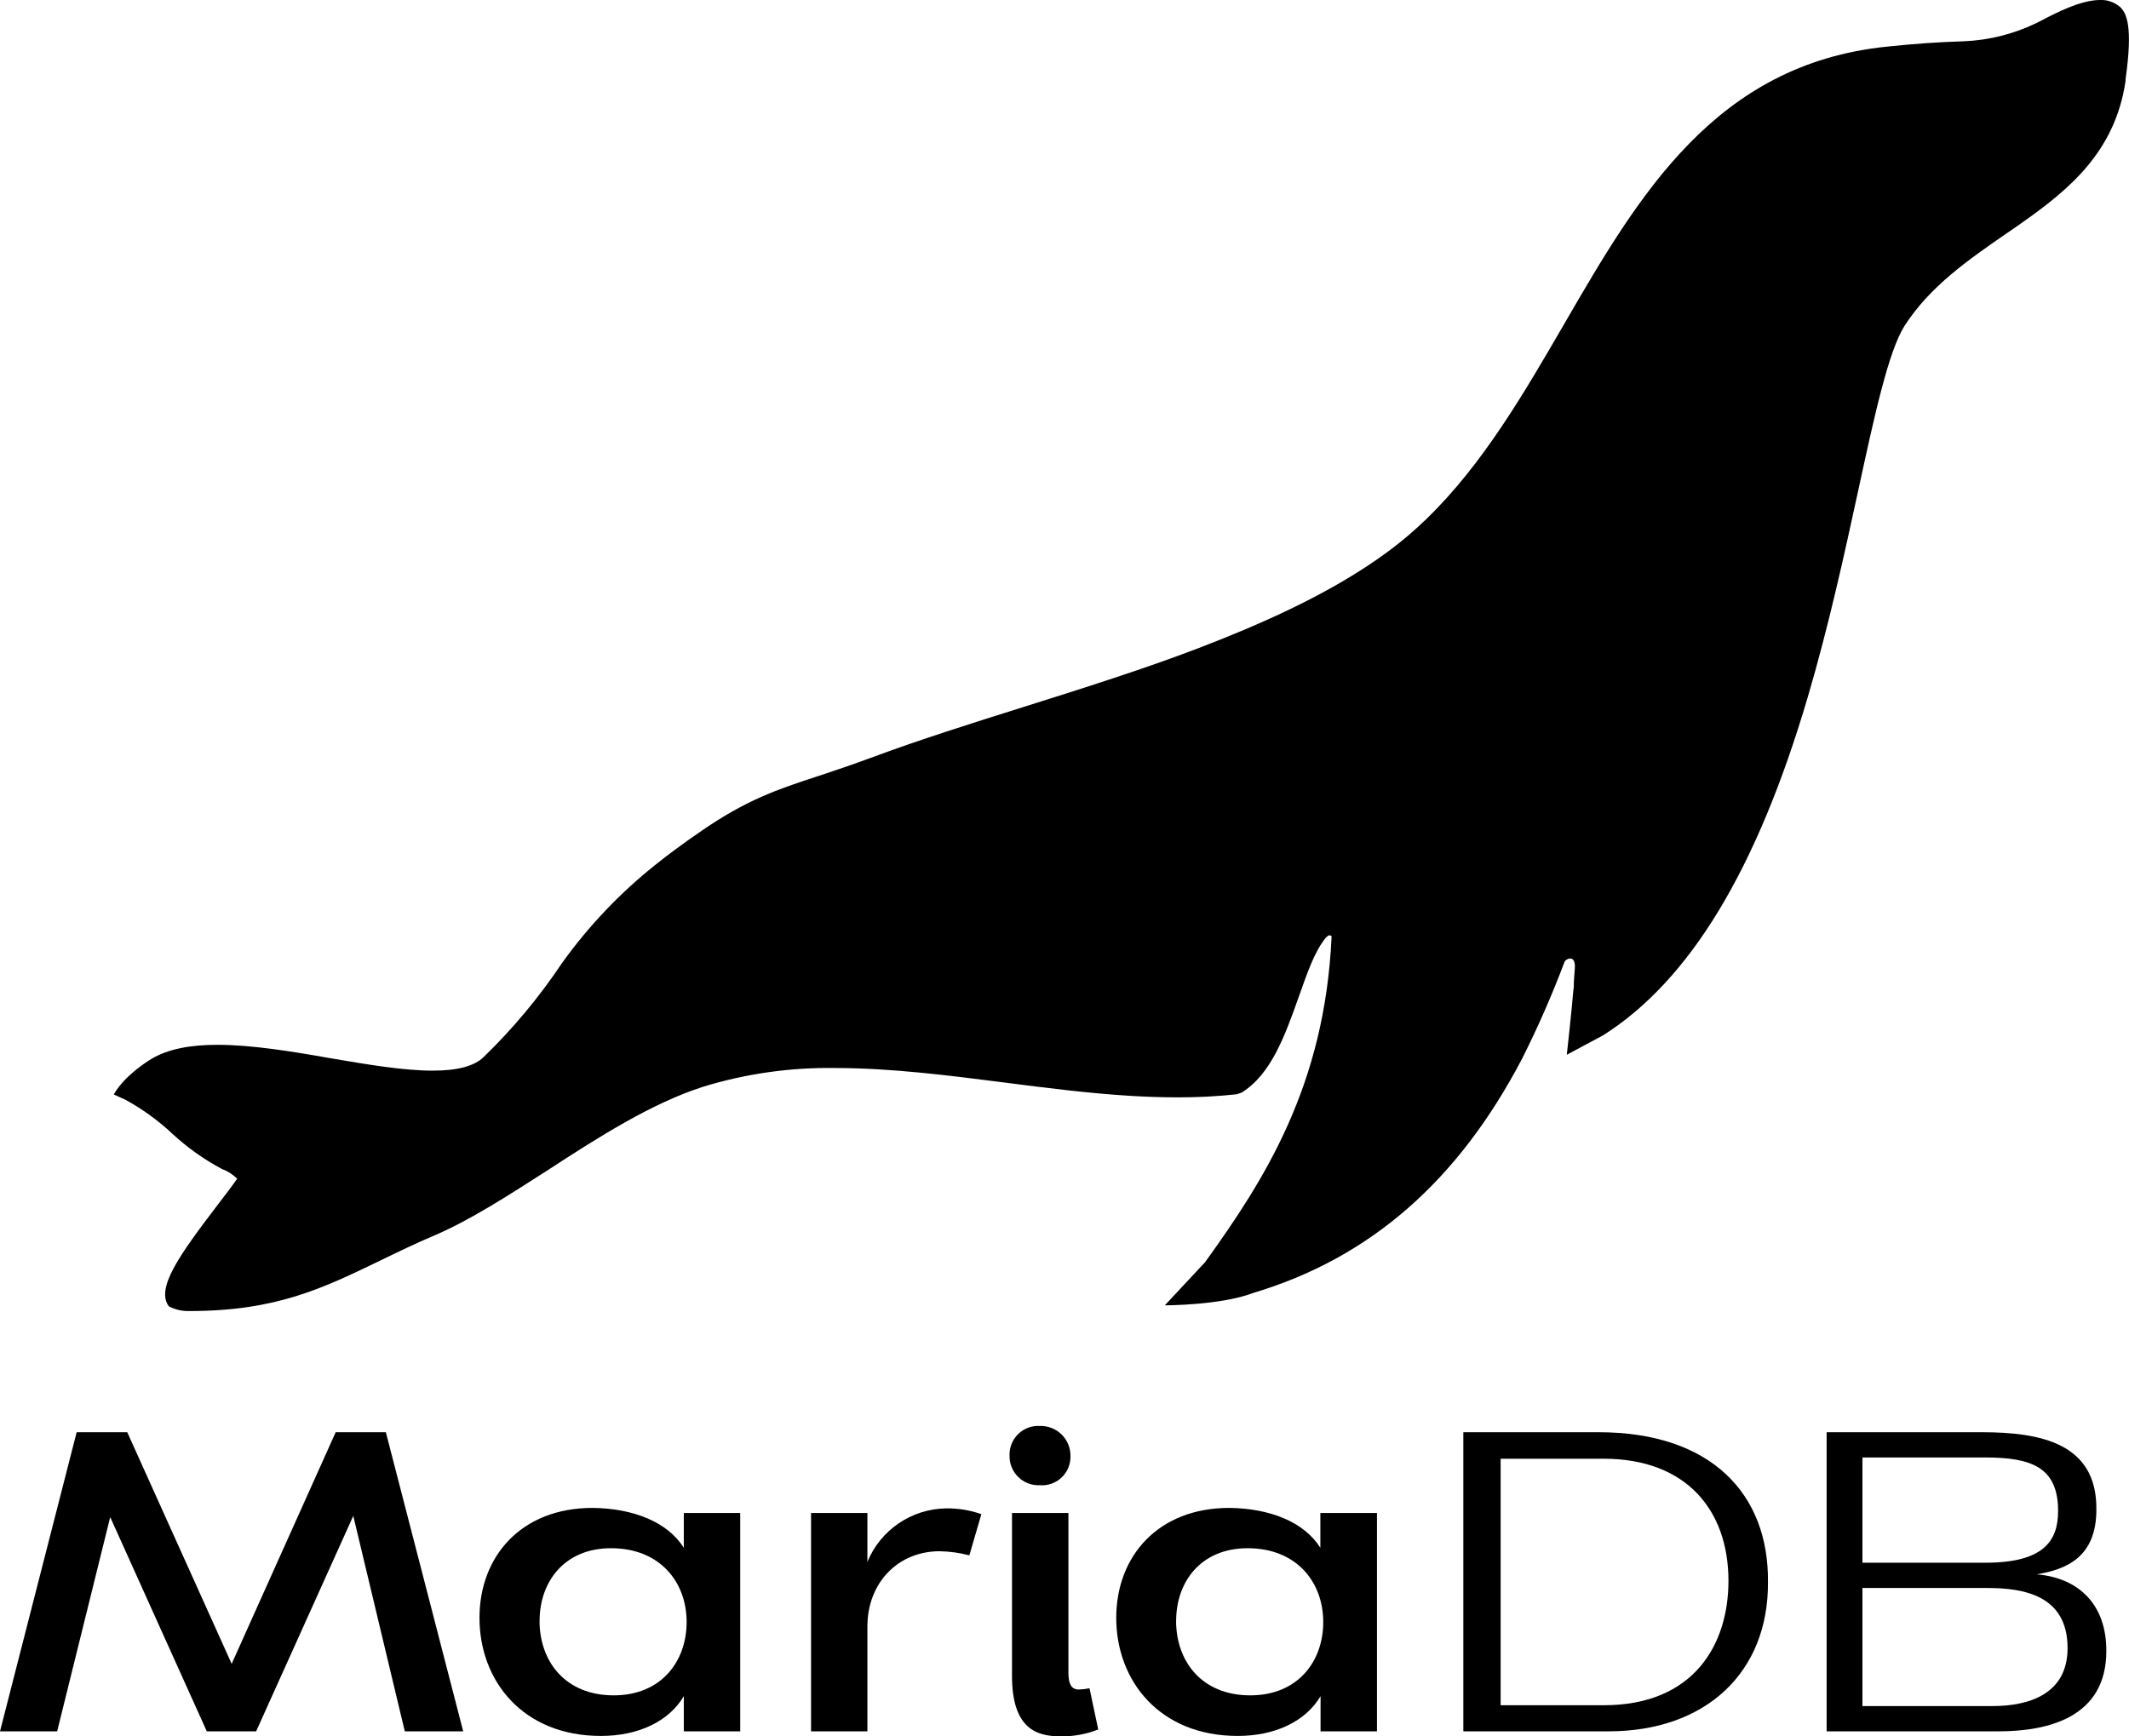
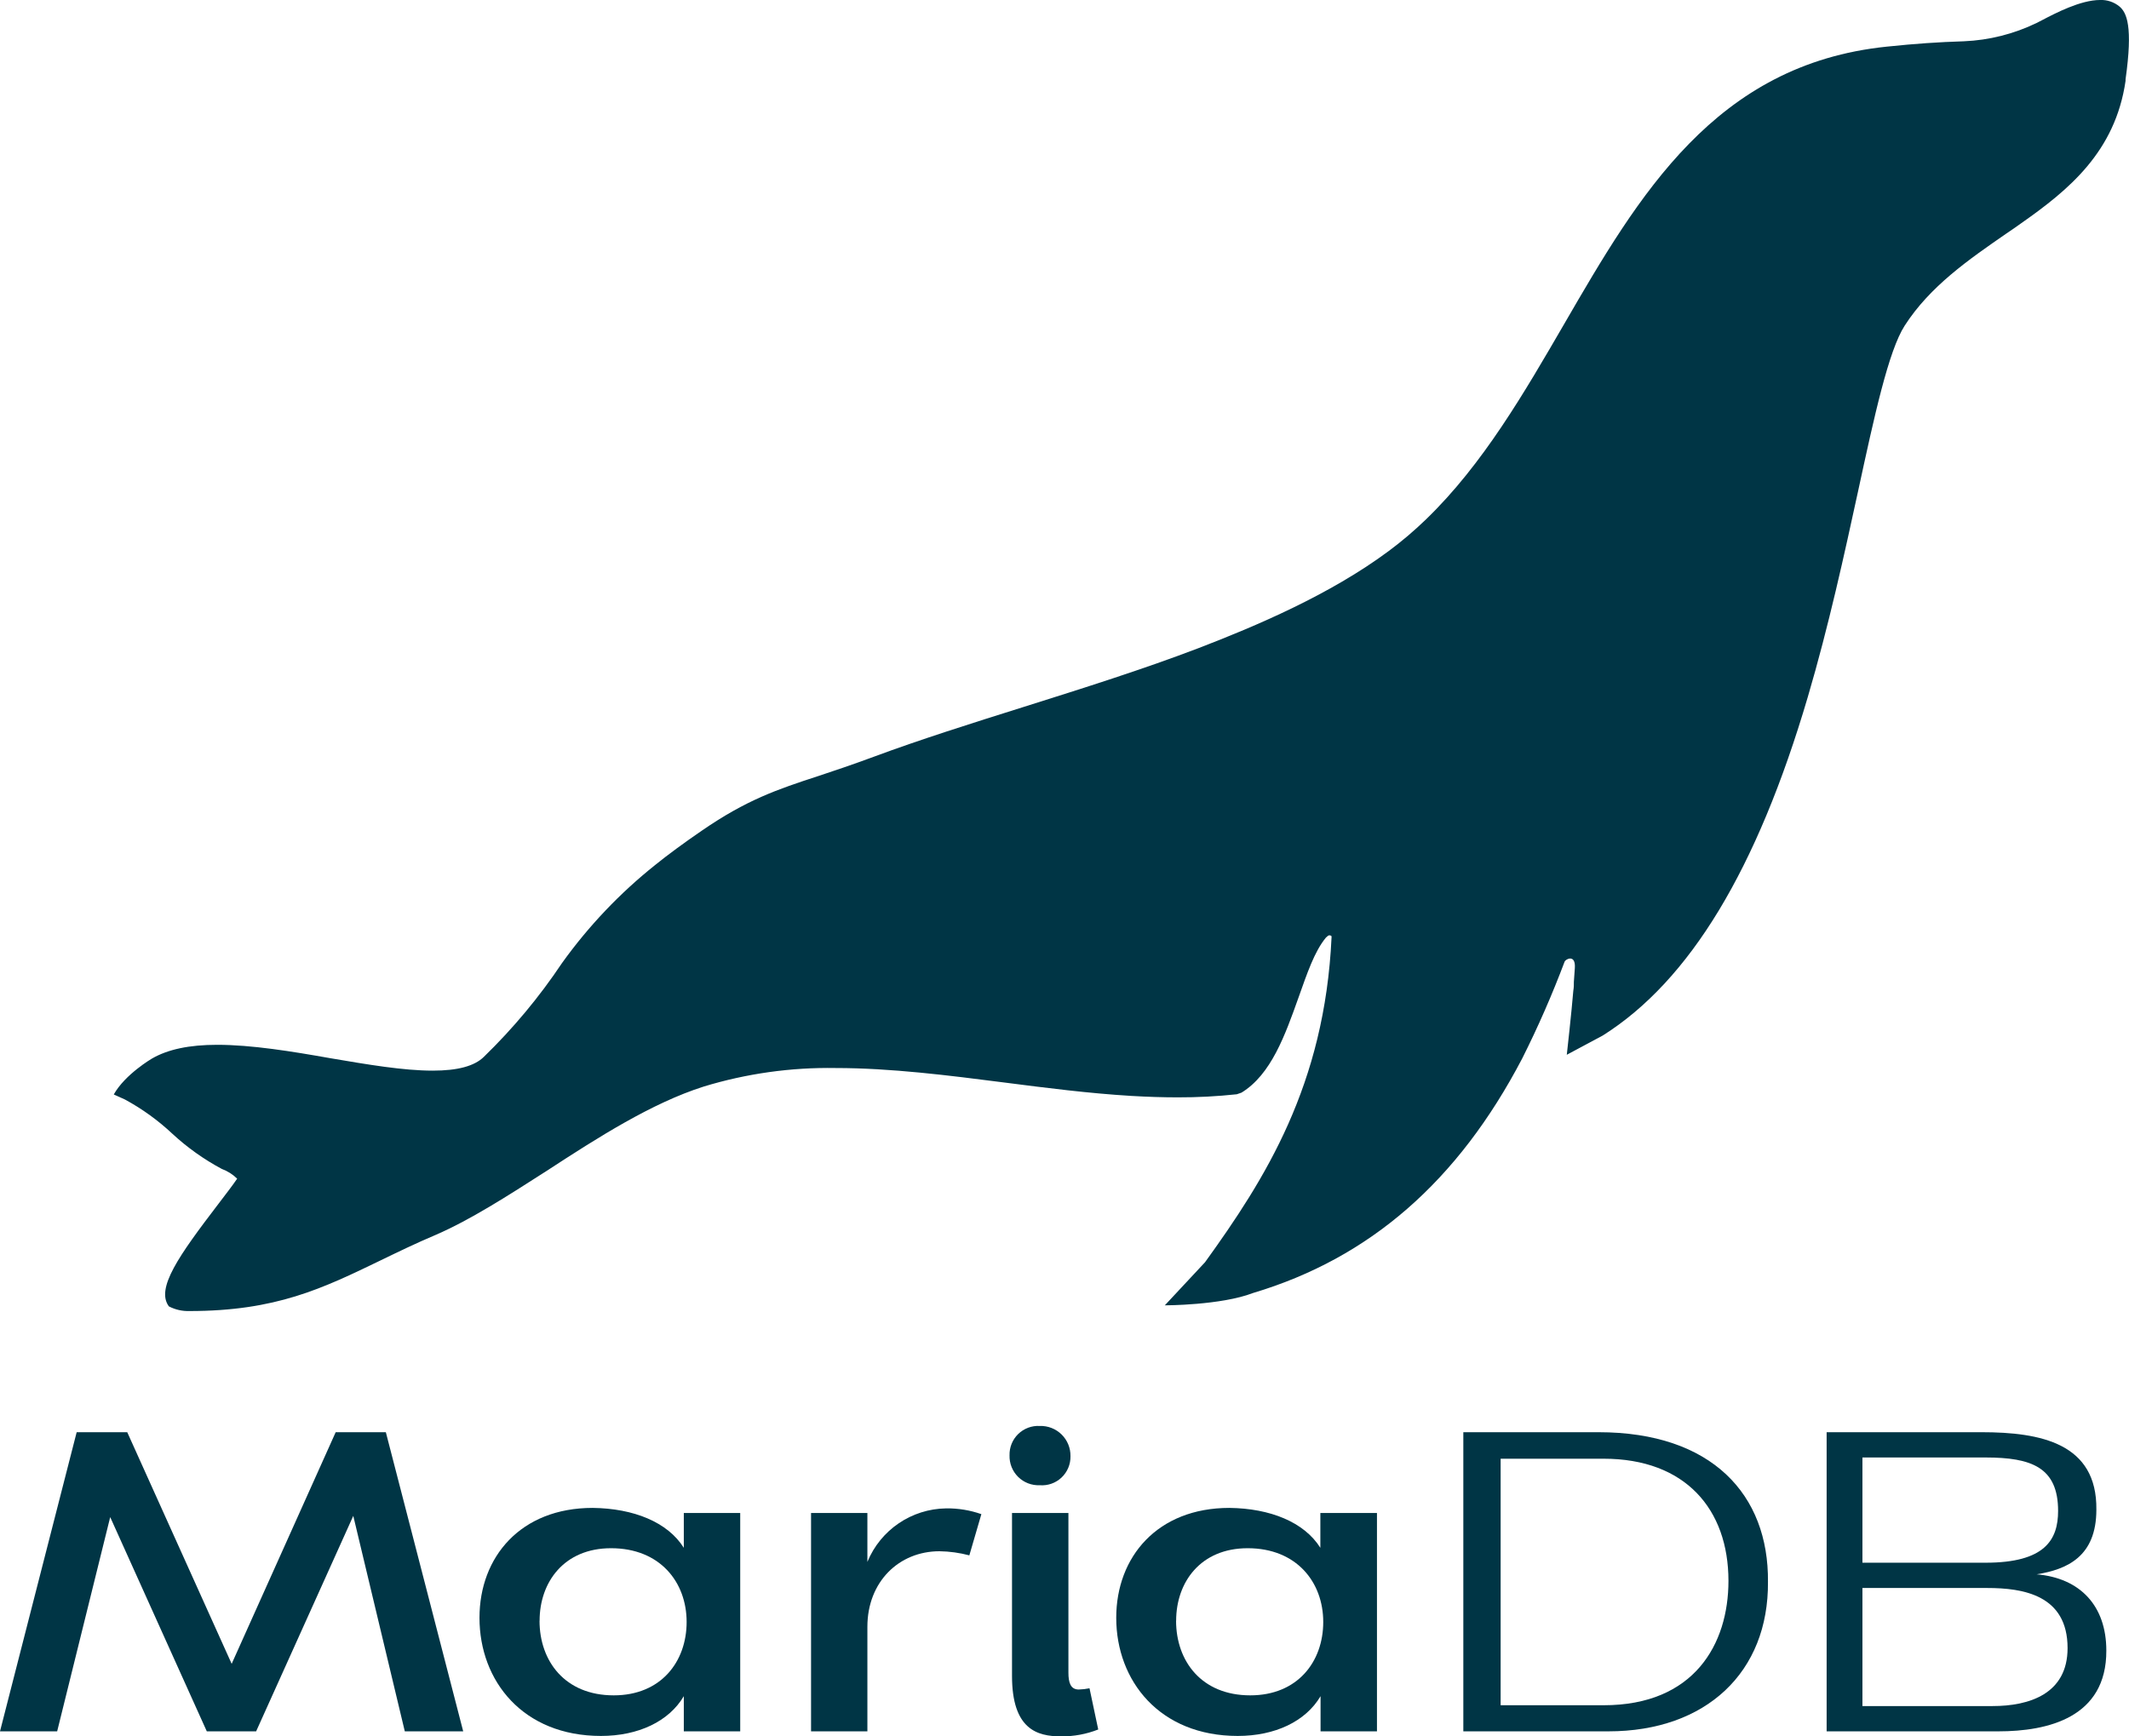
<svg xmlns="http://www.w3.org/2000/svg" id="Layer_1" data-name="Layer 1" viewBox="0 0 309.88 252.72">
  <defs>
    <style>.cls-1{fill:#003545;}</style>
  </defs>
-   <path className="cls-1" d="M61.74,214.91,73,258.46h-8.5L57,227.09,42.86,258.46H35.68L21.62,227.27,13.9,258.46H5.58l11.16-43.55H24.1l15.2,33.72,15.14-33.72Z" transform="translate(-5.58 -6.4)" />
-   <path className="cls-1" d="M105.11,231.74v-5.07h8.21v31.79h-8.21v-5.12c-2.17,3.68-6.63,5.79-12.06,5.79-11.35,0-17.68-8-17.68-17.2,0-8.87,6-16,16.47-16C97.81,226,102.76,228,105.11,231.74Zm-21,10.62c0,5.85,3.68,10.86,10.8,10.86,6.87,0,10.61-4.89,10.61-10.68s-3.86-10.74-11-10.74C87.68,231.8,84.12,236.74,84.12,242.36Z" transform="translate(-5.58 -6.4)" />
-   <path className="cls-1" d="M131.83,258.46h-8.2V226.67h8.2v7.12A12.58,12.58,0,0,1,143.29,226a14.84,14.84,0,0,1,5.13.84l-1.75,6a18,18,0,0,0-4.34-.6c-5.92,0-10.5,4.46-10.5,11Z" transform="translate(-5.58 -6.4)" />
-   <path className="cls-1" d="M152.52,218.28a4.17,4.17,0,0,1,4.4-4.28,4.33,4.33,0,0,1,4.47,4.41,4.15,4.15,0,0,1-4.47,4.22A4.22,4.22,0,0,1,152.52,218.28Zm.36,8.39h8.21V249.9c0,1.44.3,2.47,1.5,2.47a8.85,8.85,0,0,0,1.57-.18l1.27,6a14.36,14.36,0,0,1-5.43,1c-3.44,0-7.12-1-7.12-8.81Z" transform="translate(-5.58 -6.4)" />
-   <path className="cls-1" d="M197.76,231.74v-5.07H206v31.79h-8.21v-5.12c-2.17,3.68-6.63,5.79-12.06,5.79-11.34,0-17.68-8-17.68-17.2,0-8.87,6-16,16.47-16C190.46,226,195.41,228,197.76,231.74Zm-21,10.62c0,5.85,3.68,10.86,10.8,10.86,6.88,0,10.62-4.89,10.62-10.68s-3.87-10.74-11-10.74C180.33,231.8,176.77,236.74,176.77,242.36Z" transform="translate(-5.58 -6.4)" />
-   <path className="cls-1" d="M218.57,214.91h19.67c16.53,0,24.79,9.11,24.67,21.77.12,13.16-9,21.78-23.22,21.78H218.57Zm5.43,3.86v35.89h15c13.15,0,18.16-8.87,18.16-18.1,0-10.43-6.27-17.79-18.16-17.79Z" transform="translate(-5.58 -6.4)" />
-   <path className="cls-1" d="M296.45,258.46h-25V214.91H294c8.62,0,16.83,1.62,16.71,11.28,0,6.81-4.23,8.69-8.69,9.41,6.33.54,10.14,4.58,10.14,11.1C312.2,256.47,303.63,258.46,296.45,258.46Zm-1.87-24.55c8.63,0,10.56-3.32,10.56-7.54,0-6.34-3.86-7.78-10.56-7.78H276.66v15.32Zm.24,3.68H276.66v17.19H295.6c5.31,0,10.92-1.75,10.92-8.44C306.52,238.62,300.07,237.59,294.82,237.59Z" transform="translate(-5.58 -6.4)" />
-   <path className="cls-1" d="M314.08,7.35a4.18,4.18,0,0,0-2.84-.95c-2.83,0-6.49,1.92-8.46,2.95l-.78.4a26.86,26.86,0,0,1-10.57,2.66c-3.76.12-7,.34-11.22.78-25,2.57-36.15,21.73-46.89,40.26C227.47,63.53,221.43,74,213.15,82a54.4,54.4,0,0,1-5.45,4.63C199.13,93,188.37,97.55,180,100.77c-8.06,3.08-16.86,5.85-25.36,8.53-7.79,2.45-15.14,4.77-21.9,7.28-3.05,1.13-5.64,2-7.93,2.76-6.16,2-10.6,3.53-17.09,8-2.53,1.73-5.07,3.6-6.79,5a71.62,71.62,0,0,0-13.55,14.27A84.25,84.25,0,0,1,76,160.27c-1.37,1.34-3.8,2-7.44,2-4.26,0-9.43-.88-14.9-1.81-5.64-1-11.47-1.95-16.47-1.95-4.06,0-7.17.66-9.49,2,0,0-3.91,2.28-5.56,5.23l1.62.73a33.21,33.21,0,0,1,6.92,5,34.72,34.72,0,0,0,7.2,5.12A6.18,6.18,0,0,1,40.1,178c-.68,1-1.68,2.29-2.73,3.67-5.77,7.55-9.14,12.32-7.21,14.92a6.07,6.07,0,0,0,3,.68c12.58,0,19.34-3.27,27.89-7.41,2.48-1.2,5-2.43,8-3.7,5-2.17,10.38-5.63,16.09-9.29C92.61,172,100.42,167,108,164.59a62.3,62.3,0,0,1,19.23-2.7c8,0,16.42,1.07,24.54,2.11,6.05.78,12.32,1.58,18.47,1.95,2.39.14,4.6.21,6.75.21a78.21,78.21,0,0,0,8.61-.45l.69-.24c4.31-2.65,6.33-8.34,8.29-13.84,1.26-3.54,2.32-6.72,4-8.74a2.55,2.55,0,0,1,.32-.27.4.4,0,0,1,.49.08s0,.05,0,.16c-1,21.51-9.66,35.17-18.42,47.31l-5.85,6.27s8.19,0,12.85-1.8c17-5.08,29.83-16.28,39.17-34.14a145.7,145.7,0,0,0,6.17-14.09c.16-.4,1.63-1.14,1.49.93-.05.61-.09,1.29-.14,2h0c0,.42,0,.85-.08,1.28-.24,3-.95,9.34-.95,9.34l5.25-2.81c12.66-8,22.42-24.14,29.82-49.25,3.08-10.46,5.34-20.85,7.33-30,2.38-11,4.43-20.43,6.78-24.09,3.69-5.74,9.32-9.62,14.77-13.39.74-.51,1.49-1,2.22-1.54,6.85-4.81,13.66-10.36,15.16-20.71l0-.23C316.05,10.22,315.13,8.25,314.08,7.35Z" transform="translate(-5.58 -6.4)" />
+   <path class="cls-1" d="M61.74,214.91,73,258.46h-8.5L57,227.09,42.86,258.46H35.68L21.62,227.27,13.9,258.46H5.58l11.16-43.55H24.1l15.2,33.72,15.14-33.72Z" transform="translate(-5.58 -6.4)" />
+   <path class="cls-1" d="M105.11,231.74v-5.07h8.21v31.79h-8.21v-5.12c-2.17,3.68-6.63,5.79-12.06,5.79-11.35,0-17.68-8-17.68-17.2,0-8.87,6-16,16.47-16C97.81,226,102.76,228,105.11,231.74Zm-21,10.62c0,5.85,3.68,10.86,10.8,10.86,6.87,0,10.61-4.89,10.61-10.68s-3.86-10.74-11-10.74C87.68,231.8,84.12,236.74,84.12,242.36Z" transform="translate(-5.58 -6.4)" />
+   <path class="cls-1" d="M131.83,258.46h-8.2V226.67h8.2v7.12A12.58,12.58,0,0,1,143.29,226a14.84,14.84,0,0,1,5.13.84l-1.75,6a18,18,0,0,0-4.34-.6c-5.92,0-10.5,4.46-10.5,11Z" transform="translate(-5.58 -6.4)" />
+   <path class="cls-1" d="M152.52,218.28a4.17,4.17,0,0,1,4.4-4.28,4.33,4.33,0,0,1,4.47,4.41,4.15,4.15,0,0,1-4.47,4.22A4.22,4.22,0,0,1,152.52,218.28Zm.36,8.39h8.21V249.9c0,1.44.3,2.47,1.5,2.47a8.85,8.85,0,0,0,1.57-.18l1.27,6a14.36,14.36,0,0,1-5.43,1c-3.44,0-7.12-1-7.12-8.81Z" transform="translate(-5.58 -6.4)" />
+   <path class="cls-1" d="M197.76,231.74v-5.07H206v31.79h-8.21v-5.12c-2.17,3.68-6.63,5.79-12.06,5.79-11.34,0-17.68-8-17.68-17.2,0-8.87,6-16,16.47-16C190.46,226,195.41,228,197.76,231.74Zm-21,10.62c0,5.85,3.68,10.86,10.8,10.86,6.88,0,10.62-4.89,10.62-10.68s-3.87-10.74-11-10.74C180.33,231.8,176.77,236.74,176.77,242.36Z" transform="translate(-5.58 -6.4)" />
+   <path class="cls-1" d="M218.57,214.91h19.67c16.53,0,24.79,9.11,24.67,21.77.12,13.16-9,21.78-23.22,21.78H218.57Zm5.43,3.86v35.89h15c13.15,0,18.16-8.87,18.16-18.1,0-10.43-6.27-17.79-18.16-17.79Z" transform="translate(-5.58 -6.4)" />
+   <path class="cls-1" d="M296.45,258.46h-25V214.91H294c8.62,0,16.83,1.62,16.71,11.28,0,6.81-4.23,8.69-8.69,9.41,6.33.54,10.14,4.58,10.14,11.1C312.2,256.47,303.63,258.46,296.45,258.46Zm-1.87-24.55c8.63,0,10.56-3.32,10.56-7.54,0-6.34-3.86-7.78-10.56-7.78H276.66v15.32Zm.24,3.68H276.66v17.19H295.6c5.31,0,10.92-1.75,10.92-8.44C306.52,238.62,300.07,237.59,294.82,237.59Z" transform="translate(-5.58 -6.4)" />
+   <path class="cls-1" d="M314.08,7.35a4.18,4.18,0,0,0-2.84-.95c-2.83,0-6.49,1.92-8.46,2.95l-.78.4a26.86,26.86,0,0,1-10.57,2.66c-3.76.12-7,.34-11.22.78-25,2.57-36.15,21.73-46.89,40.26C227.47,63.53,221.43,74,213.15,82a54.4,54.4,0,0,1-5.45,4.63C199.13,93,188.37,97.55,180,100.77c-8.06,3.08-16.86,5.85-25.36,8.53-7.79,2.45-15.14,4.77-21.9,7.28-3.05,1.13-5.64,2-7.93,2.76-6.16,2-10.6,3.53-17.09,8-2.53,1.73-5.07,3.6-6.79,5a71.62,71.62,0,0,0-13.55,14.27A84.25,84.25,0,0,1,76,160.27c-1.37,1.34-3.8,2-7.44,2-4.26,0-9.43-.88-14.9-1.81-5.64-1-11.47-1.95-16.47-1.95-4.06,0-7.17.66-9.49,2,0,0-3.91,2.28-5.56,5.23l1.62.73a33.21,33.21,0,0,1,6.92,5,34.72,34.72,0,0,0,7.2,5.12A6.18,6.18,0,0,1,40.1,178c-.68,1-1.68,2.29-2.73,3.67-5.77,7.55-9.14,12.32-7.21,14.92a6.07,6.07,0,0,0,3,.68c12.58,0,19.34-3.27,27.89-7.41,2.48-1.2,5-2.43,8-3.7,5-2.17,10.38-5.63,16.09-9.29C92.61,172,100.42,167,108,164.59a62.3,62.3,0,0,1,19.23-2.7c8,0,16.42,1.07,24.54,2.11,6.05.78,12.32,1.58,18.47,1.95,2.39.14,4.6.21,6.75.21a78.21,78.21,0,0,0,8.61-.45l.69-.24c4.31-2.65,6.33-8.34,8.29-13.84,1.26-3.54,2.32-6.72,4-8.74a2.55,2.55,0,0,1,.32-.27.4.4,0,0,1,.49.08s0,.05,0,.16c-1,21.51-9.66,35.17-18.42,47.31l-5.85,6.27s8.19,0,12.85-1.8c17-5.08,29.83-16.28,39.17-34.14a145.7,145.7,0,0,0,6.17-14.09c.16-.4,1.63-1.14,1.49.93-.05.61-.09,1.29-.14,2h0c0,.42,0,.85-.08,1.28-.24,3-.95,9.34-.95,9.34l5.25-2.81c12.66-8,22.42-24.14,29.82-49.25,3.08-10.46,5.34-20.85,7.33-30,2.38-11,4.43-20.43,6.78-24.09,3.69-5.74,9.32-9.62,14.77-13.39.74-.51,1.49-1,2.22-1.54,6.85-4.81,13.66-10.36,15.16-20.71l0-.23C316.05,10.22,315.13,8.25,314.08,7.35Z" transform="translate(-5.58 -6.4)" />
</svg>
